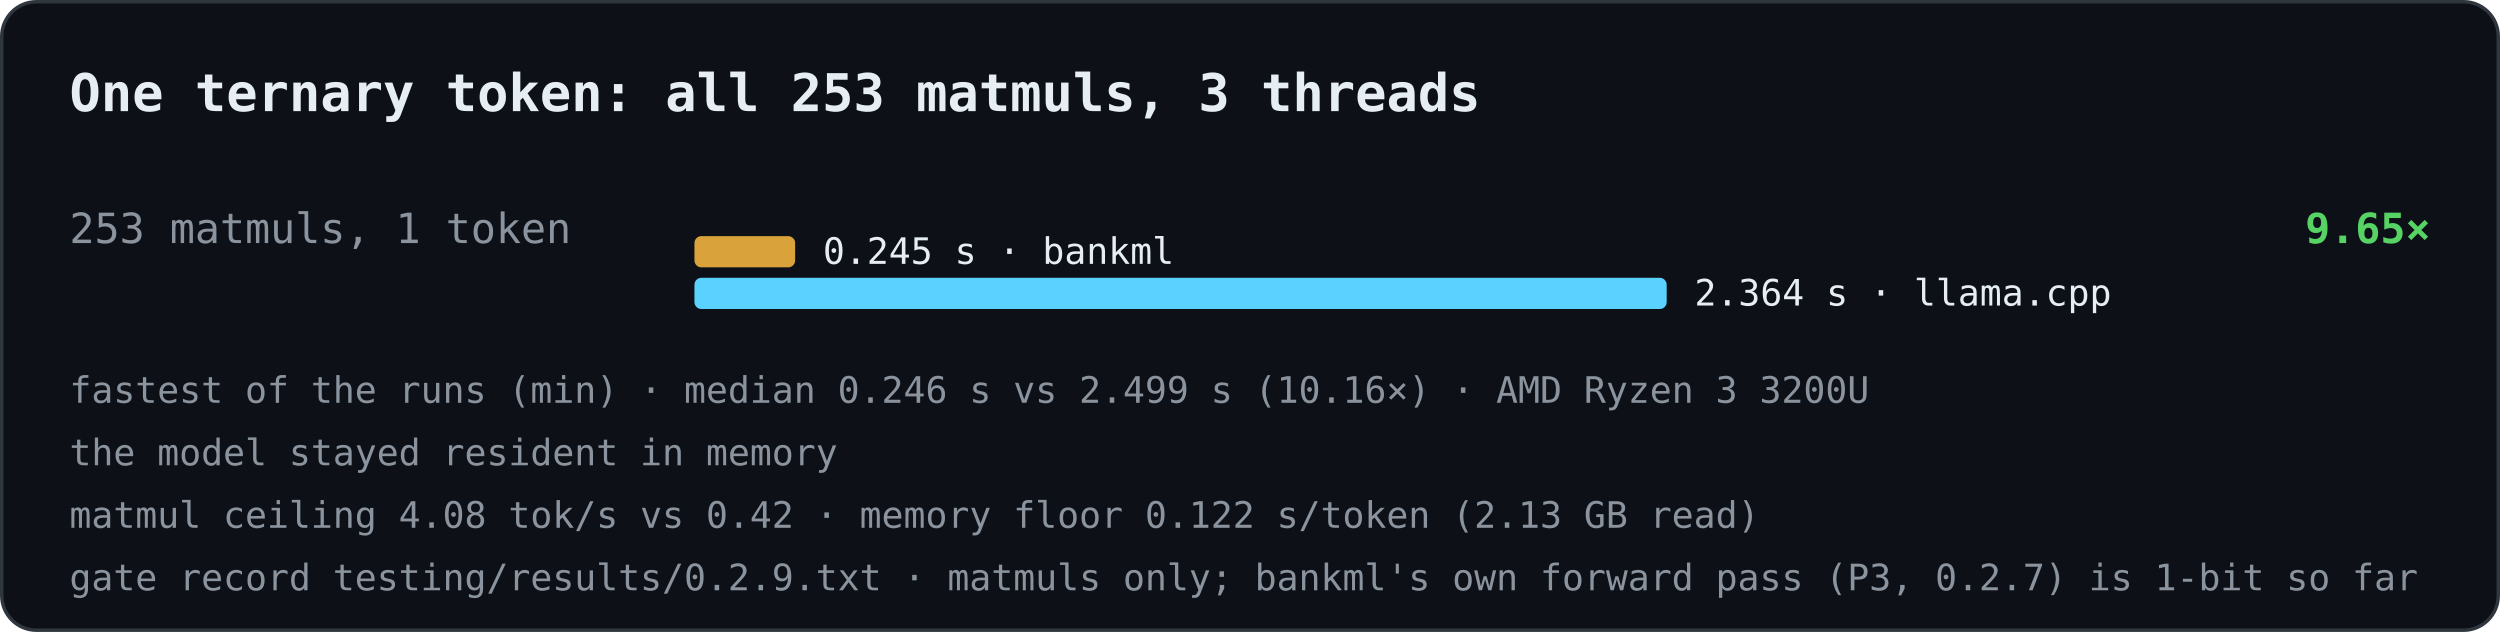
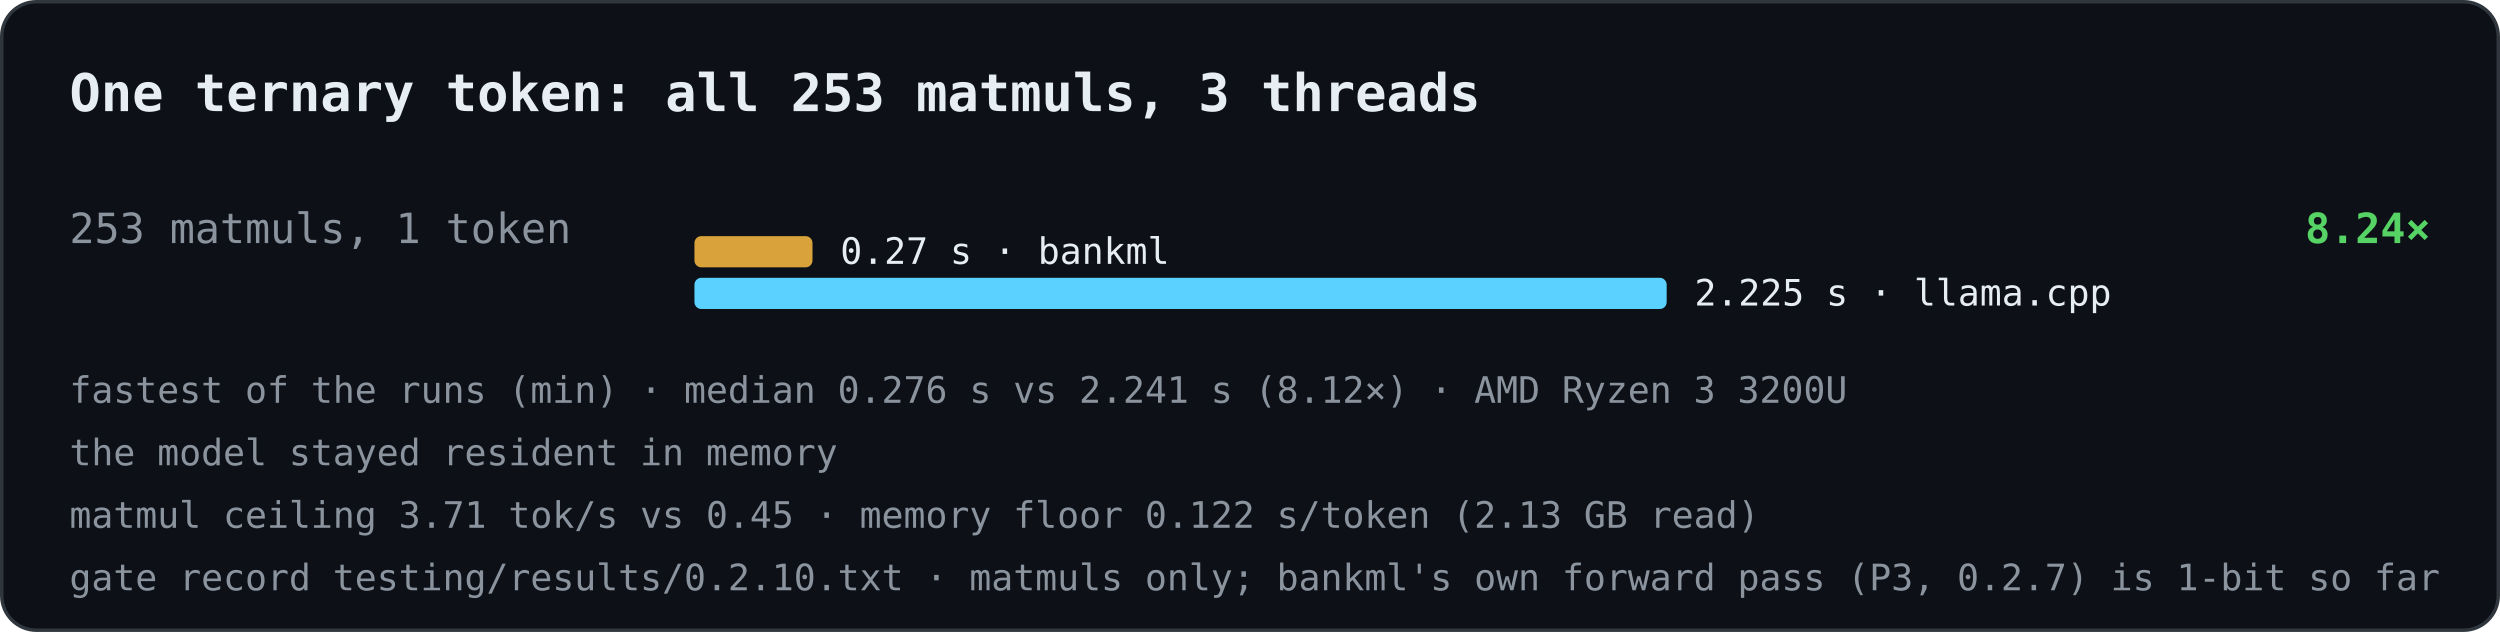
<svg xmlns="http://www.w3.org/2000/svg" width="720" height="182" viewBox="0 0 720 182" role="img" aria-label="One ternary token: all 253 matmuls, 3 threads">
  <rect x="0.5" y="0.5" width="719" height="181" rx="10" fill="#0d1117" stroke="#30363d" />
  <text x="20" y="32" font-family="ui-monospace,SFMono-Regular,Menlo,Consolas,monospace" font-size="15" font-weight="700" text-anchor="start" fill="#e6edf3">One ternary token: all 253 matmuls, 3 threads</text>
  <text x="20" y="70" font-family="ui-monospace,SFMono-Regular,Menlo,Consolas,monospace" font-size="12" font-weight="400" text-anchor="start" fill="#8b949e">253 matmuls, 1 token</text>
-   <rect x="200" y="68" width="29.0" height="9" rx="2" fill="#D9A23A" />
-   <text x="237.0" y="76" font-family="ui-monospace,SFMono-Regular,Menlo,Consolas,monospace" font-size="10.5" font-weight="400" text-anchor="start" fill="#e6edf3">0.245 s · bankml</text>
+   <rect x="200" y="68" width="34.0" height="9" rx="2" fill="#D9A23A" />
+   <text x="242.0" y="76" font-family="ui-monospace,SFMono-Regular,Menlo,Consolas,monospace" font-size="10.5" font-weight="400" text-anchor="start" fill="#e6edf3">0.27 s · bankml</text>
  <rect x="200" y="80" width="280.0" height="9" rx="2" fill="#5AD1FF" />
-   <text x="488.0" y="88" font-family="ui-monospace,SFMono-Regular,Menlo,Consolas,monospace" font-size="10.5" font-weight="400" text-anchor="start" fill="#e6edf3">2.364 s · llama.cpp</text>
-   <text x="700" y="70" font-family="ui-monospace,SFMono-Regular,Menlo,Consolas,monospace" font-size="12" font-weight="700" text-anchor="end" fill="#56D364">9.65×</text>
-   <text x="20" y="116" font-family="ui-monospace,SFMono-Regular,Menlo,Consolas,monospace" font-size="10.5" font-weight="400" text-anchor="start" fill="#8b949e">fastest of the runs (min) · median 0.246 s vs 2.499 s (10.16×) · AMD Ryzen 3 3200U</text>
+   <text x="488.0" y="88" font-family="ui-monospace,SFMono-Regular,Menlo,Consolas,monospace" font-size="10.5" font-weight="400" text-anchor="start" fill="#e6edf3">2.225 s · llama.cpp</text>
+   <text x="700" y="70" font-family="ui-monospace,SFMono-Regular,Menlo,Consolas,monospace" font-size="12" font-weight="700" text-anchor="end" fill="#56D364">8.24×</text>
+   <text x="20" y="116" font-family="ui-monospace,SFMono-Regular,Menlo,Consolas,monospace" font-size="10.5" font-weight="400" text-anchor="start" fill="#8b949e">fastest of the runs (min) · median 0.276 s vs 2.241 s (8.12×) · AMD Ryzen 3 3200U</text>
  <text x="20" y="134" font-family="ui-monospace,SFMono-Regular,Menlo,Consolas,monospace" font-size="10.5" font-weight="400" text-anchor="start" fill="#8b949e">the model stayed resident in memory</text>
-   <text x="20" y="152" font-family="ui-monospace,SFMono-Regular,Menlo,Consolas,monospace" font-size="10.5" font-weight="400" text-anchor="start" fill="#8b949e">matmul ceiling 4.08 tok/s vs 0.42 · memory floor 0.122 s/token (2.13 GB read)</text>
-   <text x="20" y="170" font-family="ui-monospace,SFMono-Regular,Menlo,Consolas,monospace" font-size="10.5" font-weight="400" text-anchor="start" fill="#8b949e">gate record testing/results/0.2.9.txt · matmuls only; bankml's own forward pass (P3, 0.2.7) is 1-bit so far</text>
+   <text x="20" y="152" font-family="ui-monospace,SFMono-Regular,Menlo,Consolas,monospace" font-size="10.5" font-weight="400" text-anchor="start" fill="#8b949e">matmul ceiling 3.71 tok/s vs 0.45 · memory floor 0.122 s/token (2.13 GB read)</text>
+   <text x="20" y="170" font-family="ui-monospace,SFMono-Regular,Menlo,Consolas,monospace" font-size="10.5" font-weight="400" text-anchor="start" fill="#8b949e">gate record testing/results/0.2.10.txt · matmuls only; bankml's own forward pass (P3, 0.2.7) is 1-bit so far</text>
</svg>
